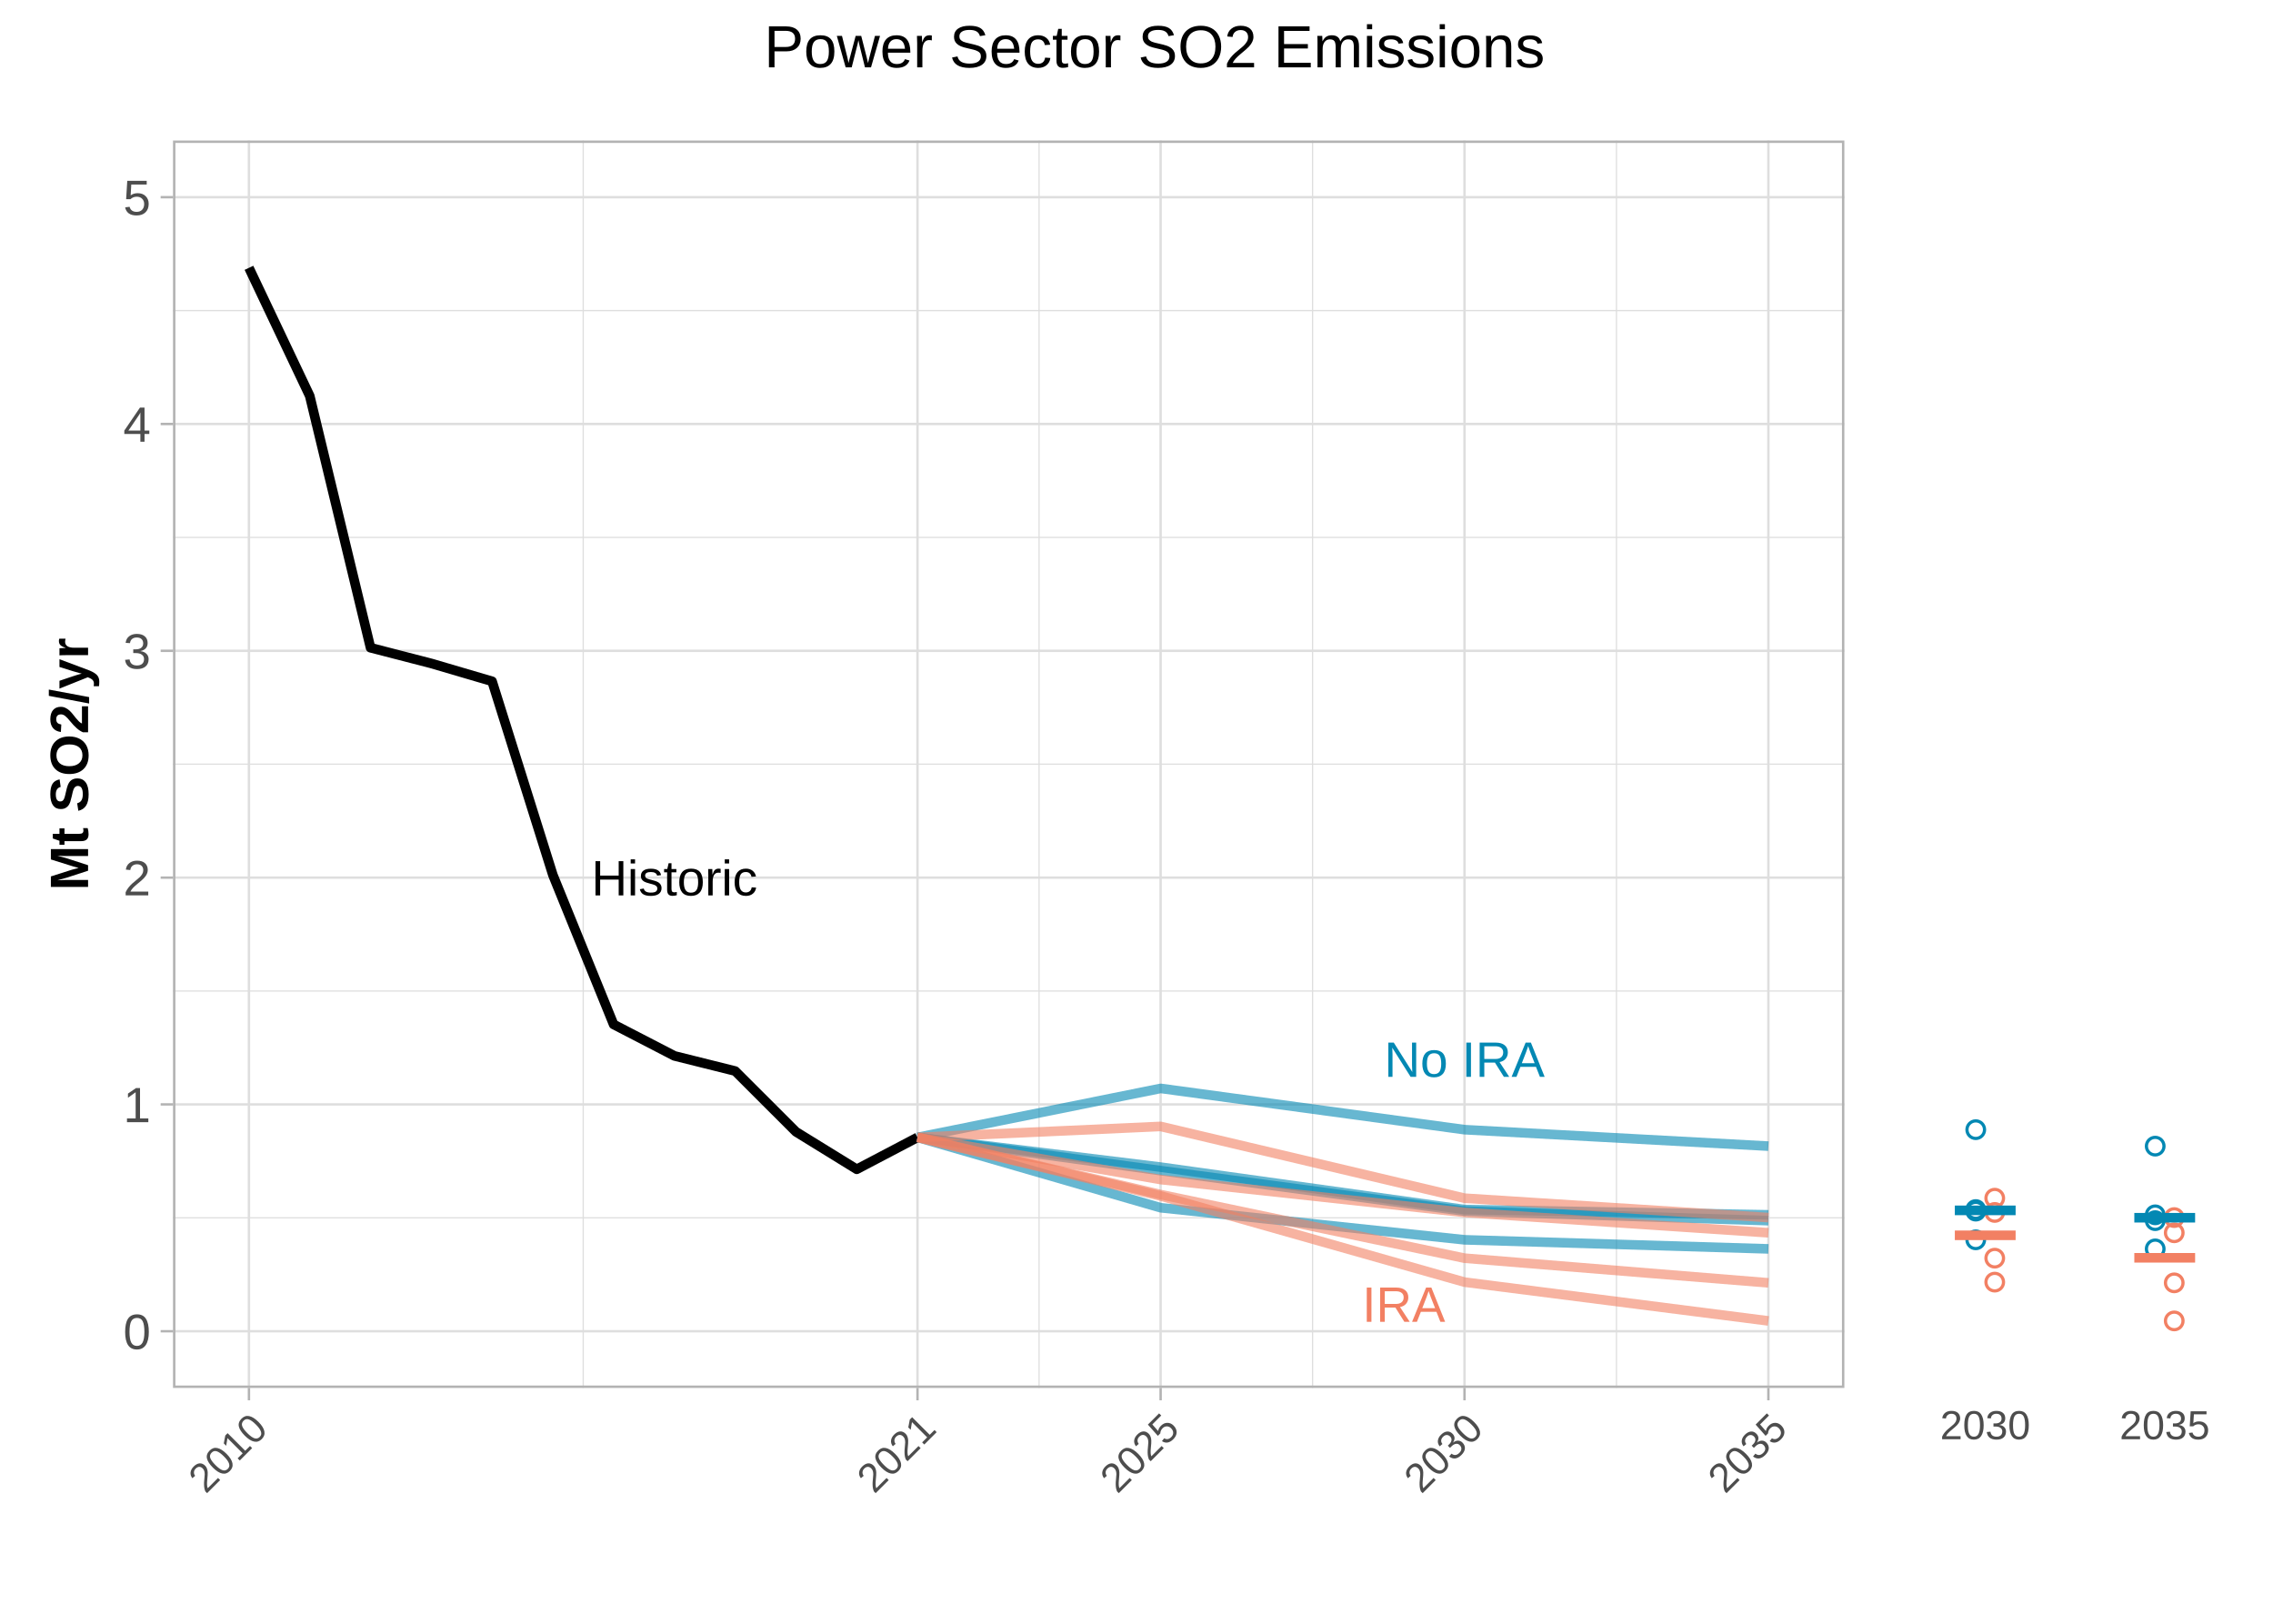
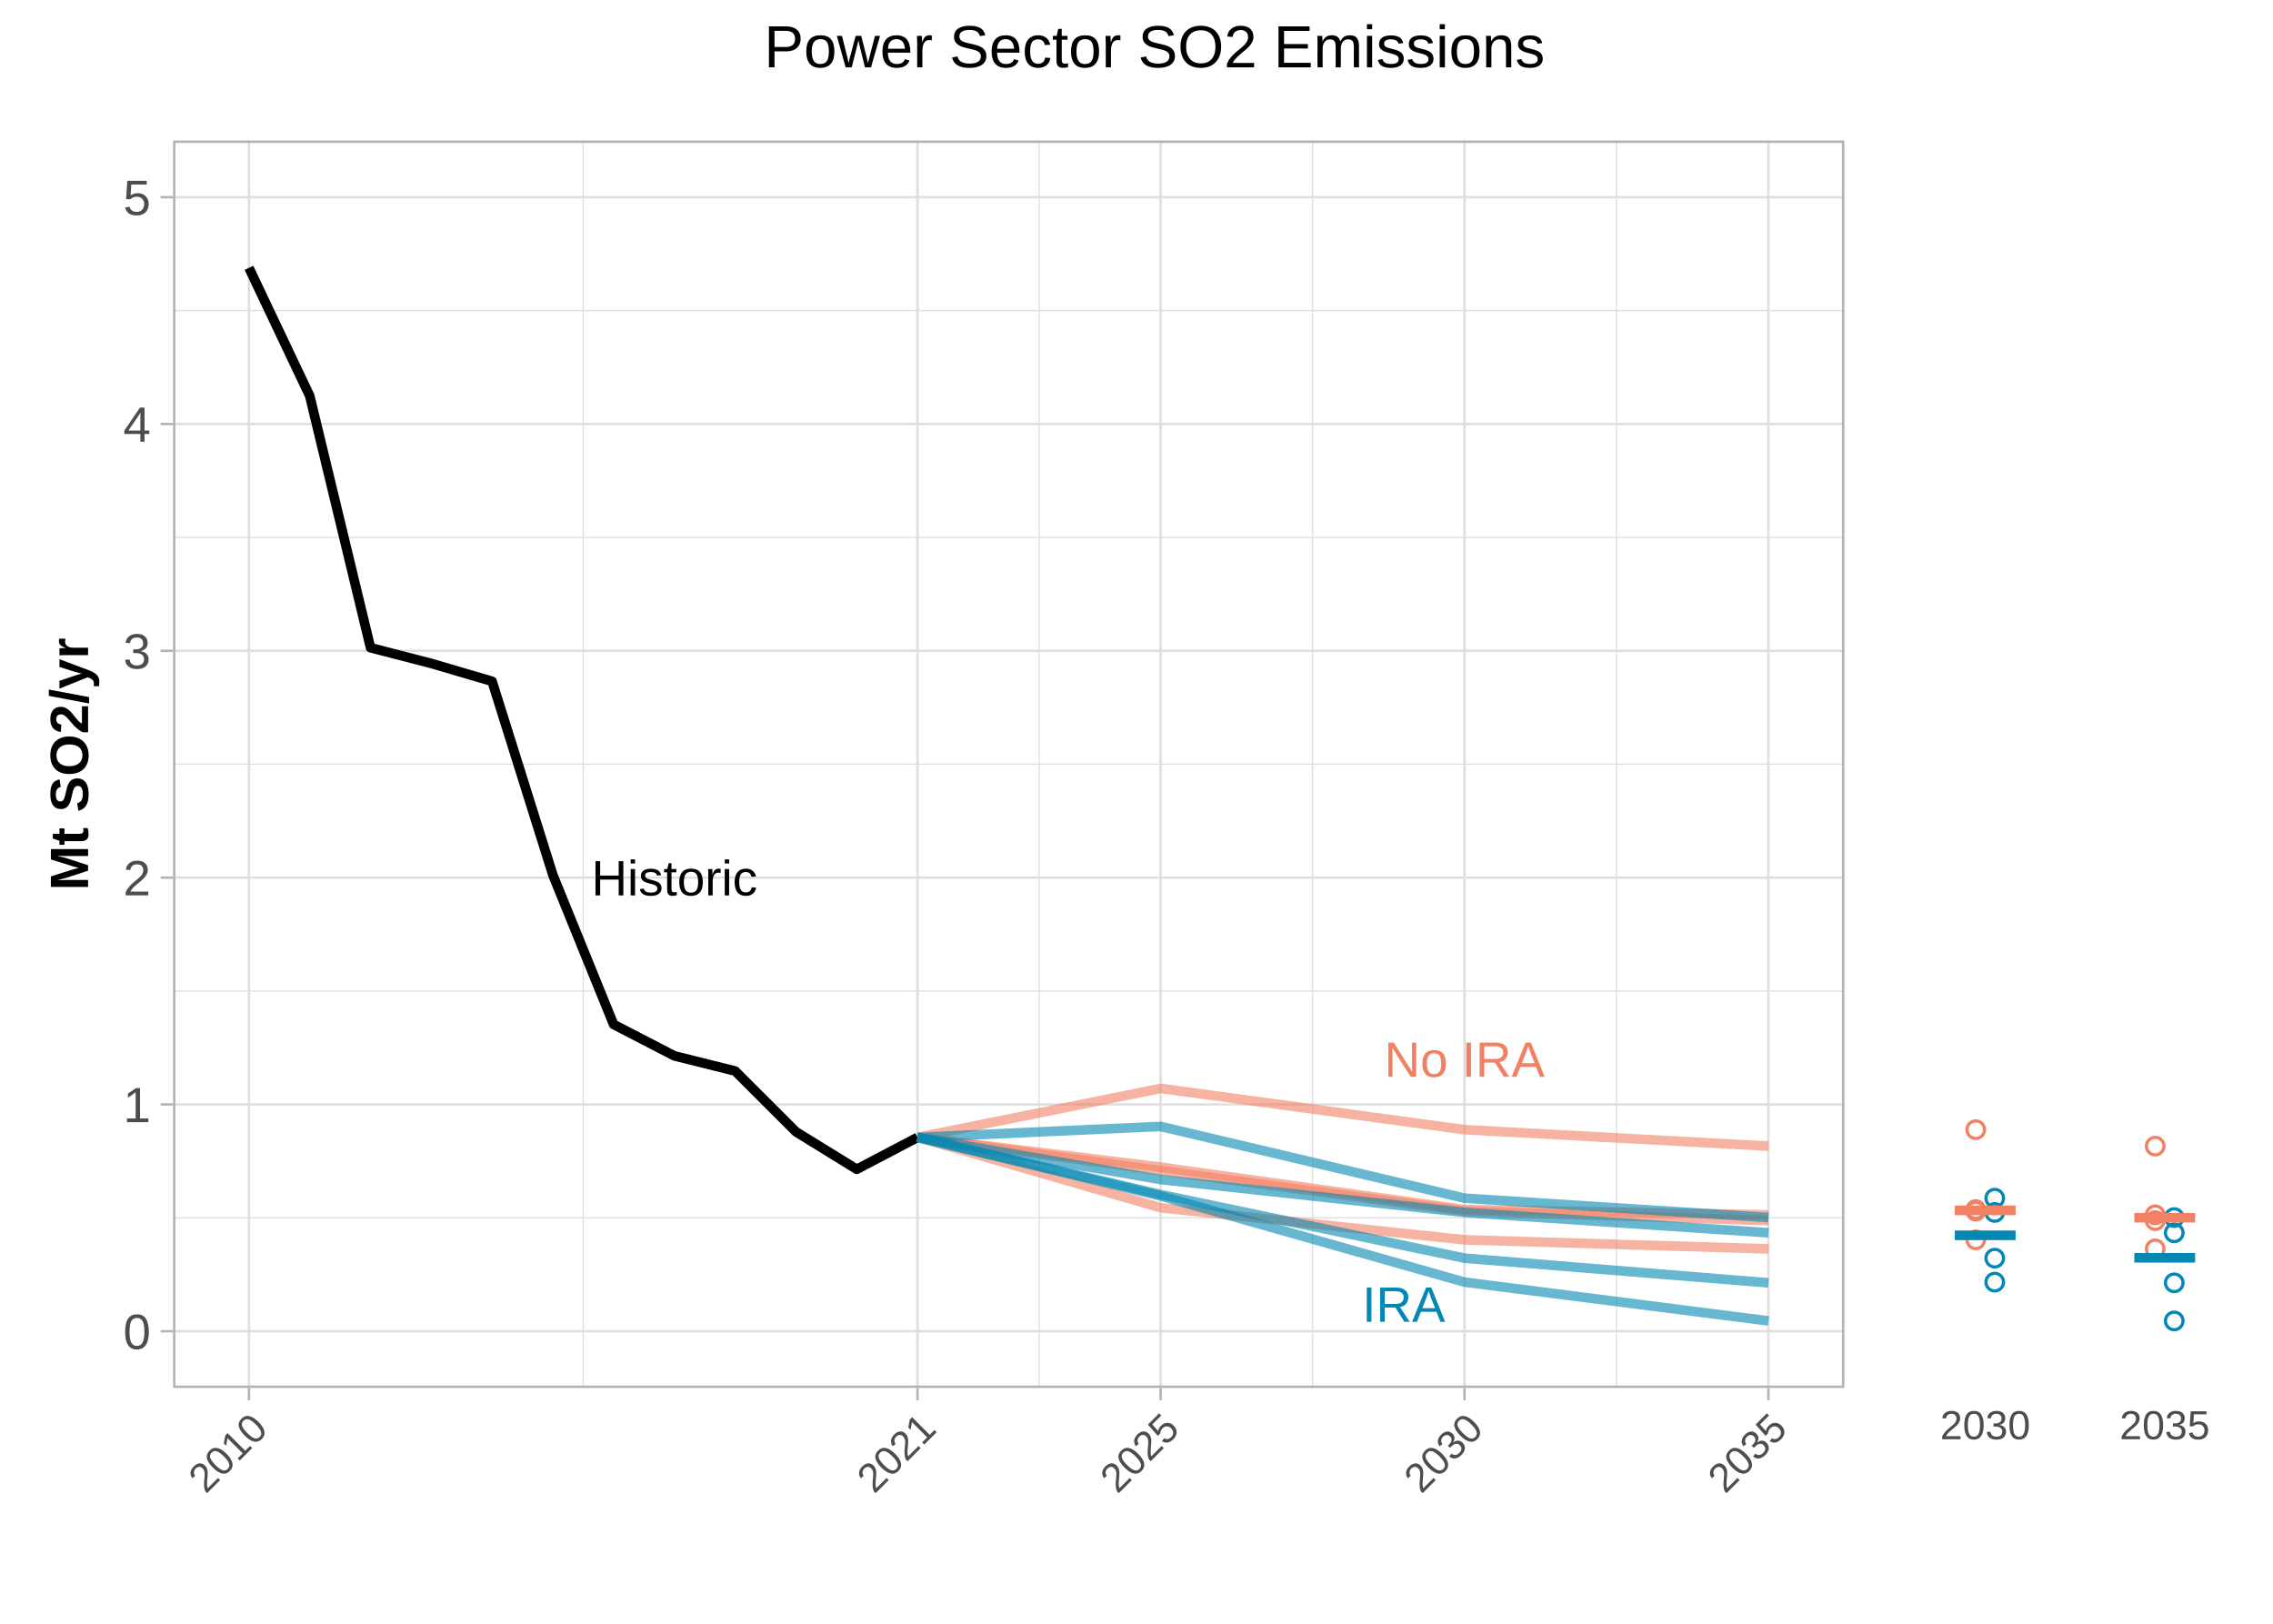
<svg xmlns="http://www.w3.org/2000/svg" class="svglite" width="504.00pt" height="360.00pt" viewBox="0 0 504.00 360.00">
  <defs>
    <style type="text/css">
    .svglite line, .svglite polyline, .svglite polygon, .svglite path, .svglite rect, .svglite circle {
      fill: none;
      stroke: #000000;
      stroke-linecap: round;
      stroke-linejoin: round;
      stroke-miterlimit: 10.00;
    }
    .svglite text {
      white-space: pre;
    }
  </style>
  </defs>
  <rect width="100%" height="100%" style="stroke: none; fill: #FFFFFF;" />
  <defs>
    <clipPath id="cpMC4wMHw1MDQuMDB8MC4wMHwzNjAuMDA=">
      <rect x="0.00" y="0.00" width="504.00" height="360.00" />
    </clipPath>
  </defs>
  <g clip-path="url(#cpMC4wMHw1MDQuMDB8MC4wMHwzNjAuMDA=)">
    <rect x="0" y="0.00" width="504.00" height="360.00" style="stroke-width: 1.07; stroke: #FFFFFF; fill: #FFFFFF;" />
  </g>
  <defs>
    <clipPath id="cpNS40OHw0MTguOTJ8MjMuMTh8MzU0LjUy">
      <rect x="5.48" y="23.18" width="413.44" height="331.34" />
    </clipPath>
  </defs>
  <g clip-path="url(#cpNS40OHw0MTguOTJ8MjMuMTh8MzU0LjUy)">
    <rect x="5.48" y="23.18" width="413.44" height="331.34" style="stroke-width: 1.07; stroke: #FFFFFF; fill: #FFFFFF;" />
  </g>
  <g clip-path="url(#cpMC4wMHw1MDQuMDB8MC4wMHwzNjAuMDA=)">
</g>
  <defs>
    <clipPath id="cpMzguMzZ8NDA4Ljk2fDMxLjE1fDMwNy43Mg==">
      <rect x="38.36" y="31.15" width="370.60" height="276.57" />
    </clipPath>
  </defs>
  <g clip-path="url(#cpMzguMzZ8NDA4Ljk2fDMxLjE1fDMwNy43Mg==)">
    <rect x="38.36" y="31.15" width="370.60" height="276.57" style="stroke-width: 1.07; stroke: none; fill: #FFFFFF;" />
    <polyline points="38.36,270.00 408.96,270.00 " style="stroke-width: 0.27; stroke: #DEDEDE; stroke-linecap: butt;" />
    <polyline points="38.36,219.72 408.96,219.72 " style="stroke-width: 0.27; stroke: #DEDEDE; stroke-linecap: butt;" />
    <polyline points="38.36,169.43 408.96,169.43 " style="stroke-width: 0.27; stroke: #DEDEDE; stroke-linecap: butt;" />
    <polyline points="38.36,119.15 408.96,119.15 " style="stroke-width: 0.27; stroke: #DEDEDE; stroke-linecap: butt;" />
    <polyline points="38.36,68.86 408.96,68.86 " style="stroke-width: 0.27; stroke: #DEDEDE; stroke-linecap: butt;" />
    <polyline points="129.32,307.72 129.32,31.15 " style="stroke-width: 0.27; stroke: #DEDEDE; stroke-linecap: butt;" />
    <polyline points="230.40,307.72 230.40,31.15 " style="stroke-width: 0.27; stroke: #DEDEDE; stroke-linecap: butt;" />
    <polyline points="291.04,307.72 291.04,31.15 " style="stroke-width: 0.27; stroke: #DEDEDE; stroke-linecap: butt;" />
    <polyline points="358.42,307.72 358.42,31.15 " style="stroke-width: 0.27; stroke: #DEDEDE; stroke-linecap: butt;" />
    <polyline points="38.36,295.15 408.96,295.15 " style="stroke-width: 0.53; stroke: #DEDEDE; stroke-linecap: butt;" />
    <polyline points="38.36,244.86 408.96,244.86 " style="stroke-width: 0.53; stroke: #DEDEDE; stroke-linecap: butt;" />
    <polyline points="38.36,194.58 408.96,194.58 " style="stroke-width: 0.53; stroke: #DEDEDE; stroke-linecap: butt;" />
    <polyline points="38.36,144.29 408.96,144.29 " style="stroke-width: 0.53; stroke: #DEDEDE; stroke-linecap: butt;" />
    <polyline points="38.36,94.00 408.96,94.00 " style="stroke-width: 0.53; stroke: #DEDEDE; stroke-linecap: butt;" />
    <polyline points="38.36,43.72 408.96,43.72 " style="stroke-width: 0.53; stroke: #DEDEDE; stroke-linecap: butt;" />
    <polyline points="55.20,307.72 55.20,31.15 " style="stroke-width: 0.53; stroke: #DEDEDE; stroke-linecap: butt;" />
    <polyline points="203.44,307.72 203.44,31.15 " style="stroke-width: 0.53; stroke: #DEDEDE; stroke-linecap: butt;" />
    <polyline points="257.35,307.72 257.35,31.15 " style="stroke-width: 0.53; stroke: #DEDEDE; stroke-linecap: butt;" />
    <polyline points="324.73,307.72 324.73,31.15 " style="stroke-width: 0.53; stroke: #DEDEDE; stroke-linecap: butt;" />
    <polyline points="392.11,307.72 392.11,31.15 " style="stroke-width: 0.53; stroke: #DEDEDE; stroke-linecap: butt;" />
    <polyline points="55.20,59.38 68.68,87.78 82.16,143.61 95.63,147.09 109.11,151.05 122.59,193.99 136.06,227.13 149.54,234.10 163.01,237.46 176.49,250.93 189.97,259.24 203.44,252.17 " style="stroke-width: 2.13; stroke-linecap: butt;" />
-     <polyline points="203.44,252.17 257.35,258.76 324.73,268.17 392.11,269.34 " style="stroke-width: 2.13; stroke: #0388B3; stroke-opacity: 0.60; stroke-linecap: butt;" />
-     <polyline points="203.44,252.17 257.35,241.31 324.73,250.46 392.11,254.11 " style="stroke-width: 2.13; stroke: #0388B3; stroke-opacity: 0.60; stroke-linecap: butt;" />
-     <polyline points="203.44,252.17 257.35,267.77 324.73,274.88 392.11,276.89 " style="stroke-width: 2.13; stroke: #0388B3; stroke-opacity: 0.60; stroke-linecap: butt;" />
-     <polyline points="203.44,252.17 257.35,259.54 324.73,268.52 392.11,270.63 " style="stroke-width: 2.13; stroke: #0388B3; stroke-opacity: 0.60; stroke-linecap: butt;" />
-     <polyline points="203.44,252.17 257.35,265.16 324.73,284.26 392.11,292.86 " style="stroke-width: 2.13; stroke: #F28063; stroke-opacity: 0.60; stroke-linecap: butt;" />
-     <polyline points="203.44,252.17 257.35,249.74 324.73,265.65 392.11,269.95 " style="stroke-width: 2.13; stroke: #F28063; stroke-opacity: 0.60; stroke-linecap: butt;" />
-     <polyline points="203.44,252.17 257.35,264.85 324.73,278.95 392.11,284.42 " style="stroke-width: 2.13; stroke: #F28063; stroke-opacity: 0.60; stroke-linecap: butt;" />
-     <polyline points="203.44,252.17 257.35,261.52 324.73,268.81 392.11,273.32 " style="stroke-width: 2.13; stroke: #F28063; stroke-opacity: 0.60; stroke-linecap: butt;" />
+     <polyline points="203.44,252.17 257.35,258.76 324.73,268.17 392.11,269.34 " style="stroke-width: 2.13; stroke: #F28063; stroke-opacity: 0.60; stroke-linecap: butt;" />
+     <polyline points="203.44,252.17 257.35,241.31 324.73,250.46 392.11,254.11 " style="stroke-width: 2.13; stroke: #F28063; stroke-opacity: 0.60; stroke-linecap: butt;" />
+     <polyline points="203.44,252.17 257.35,267.77 324.73,274.88 392.11,276.89 " style="stroke-width: 2.13; stroke: #F28063; stroke-opacity: 0.60; stroke-linecap: butt;" />
+     <polyline points="203.44,252.17 257.35,259.54 324.73,268.52 392.11,270.63 " style="stroke-width: 2.13; stroke: #F28063; stroke-opacity: 0.60; stroke-linecap: butt;" />
+     <polyline points="203.44,252.17 257.35,265.16 324.73,284.26 392.11,292.86 " style="stroke-width: 2.13; stroke: #0388B3; stroke-opacity: 0.60; stroke-linecap: butt;" />
+     <polyline points="203.44,252.17 257.35,249.74 324.73,265.65 392.11,269.95 " style="stroke-width: 2.13; stroke: #0388B3; stroke-opacity: 0.60; stroke-linecap: butt;" />
+     <polyline points="203.44,252.17 257.35,264.85 324.73,278.95 392.11,284.42 " style="stroke-width: 2.13; stroke: #0388B3; stroke-opacity: 0.60; stroke-linecap: butt;" />
+     <polyline points="203.44,252.17 257.35,261.52 324.73,268.81 392.11,273.32 " style="stroke-width: 2.13; stroke: #0388B3; stroke-opacity: 0.60; stroke-linecap: butt;" />
    <text x="149.54" y="198.52" text-anchor="middle" style="font-size: 11.04px; font-family: &quot;Arial&quot;;" textLength="36.76px" lengthAdjust="spacingAndGlyphs">Historic</text>
-     <text x="324.73" y="238.75" text-anchor="middle" style="font-size: 11.04px;fill: #0388B3; font-family: &quot;Arial&quot;;" textLength="35.55px" lengthAdjust="spacingAndGlyphs">No IRA</text>
-     <text x="311.25" y="293.06" text-anchor="middle" style="font-size: 11.04px;fill: #F28063; font-family: &quot;Arial&quot;;" textLength="18.39px" lengthAdjust="spacingAndGlyphs">IRA</text>
+     <text x="324.73" y="238.75" text-anchor="middle" style="font-size: 11.04px;fill: #F28063; font-family: &quot;Arial&quot;;" textLength="35.55px" lengthAdjust="spacingAndGlyphs">No IRA</text>
+     <text x="311.25" y="293.06" text-anchor="middle" style="font-size: 11.04px;fill: #0388B3; font-family: &quot;Arial&quot;;" textLength="18.39px" lengthAdjust="spacingAndGlyphs">IRA</text>
    <rect x="38.36" y="31.15" width="370.60" height="276.57" style="stroke-width: 1.07; stroke: #B3B3B3;" />
  </g>
  <g clip-path="url(#cpMC4wMHw1MDQuMDB8MC4wMHwzNjAuMDA=)">
    <text x="33.43" y="299.09" text-anchor="end" style="font-size: 11.00px;fill: #4D4D4D; font-family: &quot;Arial&quot;;" textLength="6.12px" lengthAdjust="spacingAndGlyphs">0</text>
    <text x="33.43" y="248.80" text-anchor="end" style="font-size: 11.00px;fill: #4D4D4D; font-family: &quot;Arial&quot;;" textLength="6.12px" lengthAdjust="spacingAndGlyphs">1</text>
    <text x="33.43" y="198.51" text-anchor="end" style="font-size: 11.00px;fill: #4D4D4D; font-family: &quot;Arial&quot;;" textLength="6.12px" lengthAdjust="spacingAndGlyphs">2</text>
    <text x="33.43" y="148.23" text-anchor="end" style="font-size: 11.00px;fill: #4D4D4D; font-family: &quot;Arial&quot;;" textLength="6.12px" lengthAdjust="spacingAndGlyphs">3</text>
    <text x="33.43" y="97.94" text-anchor="end" style="font-size: 11.00px;fill: #4D4D4D; font-family: &quot;Arial&quot;;" textLength="6.12px" lengthAdjust="spacingAndGlyphs">4</text>
    <text x="33.43" y="47.66" text-anchor="end" style="font-size: 11.00px;fill: #4D4D4D; font-family: &quot;Arial&quot;;" textLength="6.12px" lengthAdjust="spacingAndGlyphs">5</text>
    <polyline points="35.62,295.15 38.36,295.15 " style="stroke-width: 0.53; stroke: #B3B3B3; stroke-linecap: butt;" />
    <polyline points="35.62,244.86 38.36,244.86 " style="stroke-width: 0.53; stroke: #B3B3B3; stroke-linecap: butt;" />
    <polyline points="35.62,194.58 38.36,194.58 " style="stroke-width: 0.53; stroke: #B3B3B3; stroke-linecap: butt;" />
    <polyline points="35.62,144.29 38.36,144.29 " style="stroke-width: 0.53; stroke: #B3B3B3; stroke-linecap: butt;" />
    <polyline points="35.62,94.00 38.36,94.00 " style="stroke-width: 0.53; stroke: #B3B3B3; stroke-linecap: butt;" />
    <polyline points="35.62,43.72 38.36,43.72 " style="stroke-width: 0.53; stroke: #B3B3B3; stroke-linecap: butt;" />
    <polyline points="55.20,310.46 55.20,307.72 " style="stroke-width: 0.53; stroke: #B3B3B3; stroke-linecap: butt;" />
    <polyline points="203.44,310.46 203.44,307.72 " style="stroke-width: 0.53; stroke: #B3B3B3; stroke-linecap: butt;" />
    <polyline points="257.35,310.46 257.35,307.72 " style="stroke-width: 0.53; stroke: #B3B3B3; stroke-linecap: butt;" />
    <polyline points="324.73,310.46 324.73,307.72 " style="stroke-width: 0.53; stroke: #B3B3B3; stroke-linecap: butt;" />
    <polyline points="392.11,310.46 392.11,307.72 " style="stroke-width: 0.53; stroke: #B3B3B3; stroke-linecap: butt;" />
    <text transform="translate(59.76,317.21) rotate(-45)" text-anchor="end" style="font-size: 9.00px;fill: #4D4D4D; font-family: &quot;Arial&quot;;" textLength="20.02px" lengthAdjust="spacingAndGlyphs">2010</text>
    <text transform="translate(208.00,317.21) rotate(-45)" text-anchor="end" style="font-size: 9.00px;fill: #4D4D4D; font-family: &quot;Arial&quot;;" textLength="20.02px" lengthAdjust="spacingAndGlyphs">2021</text>
    <text transform="translate(261.91,317.21) rotate(-45)" text-anchor="end" style="font-size: 9.00px;fill: #4D4D4D; font-family: &quot;Arial&quot;;" textLength="20.02px" lengthAdjust="spacingAndGlyphs">2025</text>
    <text transform="translate(329.29,317.21) rotate(-45)" text-anchor="end" style="font-size: 9.00px;fill: #4D4D4D; font-family: &quot;Arial&quot;;" textLength="20.02px" lengthAdjust="spacingAndGlyphs">2030</text>
    <text transform="translate(396.67,317.21) rotate(-45)" text-anchor="end" style="font-size: 9.00px;fill: #4D4D4D; font-family: &quot;Arial&quot;;" textLength="20.02px" lengthAdjust="spacingAndGlyphs">2035</text>
    <text transform="translate(19.53,169.43) rotate(-90)" text-anchor="middle" style="font-size: 12.00px; font-weight: bold; font-family: &quot;Arial&quot;;" textLength="56.03px" lengthAdjust="spacingAndGlyphs">Mt SO2/yr</text>
  </g>
  <defs>
    <clipPath id="cpNDE4LjkyfDQ1OC43MnwyMy4xOHwzNTQuNTI=">
      <rect x="418.92" y="23.18" width="39.80" height="331.34" />
    </clipPath>
  </defs>
  <g clip-path="url(#cpNDE4LjkyfDQ1OC43MnwyMy4xOHwzNTQuNTI=)">
    <rect x="418.92" y="23.18" width="39.80" height="331.34" style="stroke-width: 1.07; stroke: #FFFFFF; fill: #FFFFFF;" />
  </g>
  <g clip-path="url(#cpMC4wMHw1MDQuMDB8MC4wMHwzNjAuMDA=)">
</g>
  <defs>
    <clipPath id="cpNDIxLjY2fDQ1OC43MnwzMS4xNXwzMDcuNzI=">
      <rect x="421.66" y="31.15" width="37.06" height="276.57" />
    </clipPath>
  </defs>
  <g clip-path="url(#cpNDIxLjY2fDQ1OC43MnwzMS4xNXwzMDcuNzI=)">
    <rect x="421.66" y="31.15" width="37.06" height="276.57" style="stroke-width: 1.07; stroke: none; fill: #FFFFFF;" />
-     <circle cx="442.30" cy="284.26" r="1.95" style="stroke-width: 0.71; stroke: #F28063;" />
-     <circle cx="438.09" cy="268.17" r="1.95" style="stroke-width: 0.71; stroke: #0388B3;" />
-     <circle cx="442.30" cy="265.65" r="1.95" style="stroke-width: 0.71; stroke: #F28063;" />
-     <circle cx="438.09" cy="250.46" r="1.95" style="stroke-width: 0.71; stroke: #0388B3;" />
-     <circle cx="442.30" cy="278.95" r="1.95" style="stroke-width: 0.71; stroke: #F28063;" />
-     <circle cx="438.09" cy="274.88" r="1.95" style="stroke-width: 0.71; stroke: #0388B3;" />
-     <circle cx="442.30" cy="268.81" r="1.95" style="stroke-width: 0.71; stroke: #F28063;" />
-     <circle cx="438.09" cy="268.52" r="1.95" style="stroke-width: 0.71; stroke: #0388B3;" />
-     <line x1="433.45" y1="268.35" x2="446.93" y2="268.35" style="stroke-width: 2.13; stroke: #0388B3; stroke-linecap: butt;" />
-     <line x1="433.45" y1="273.88" x2="446.93" y2="273.88" style="stroke-width: 2.13; stroke: #F28063; stroke-linecap: butt;" />
+     <circle cx="442.30" cy="284.26" r="1.95" style="stroke-width: 0.71; stroke: #0388B3;" />
+     <circle cx="438.09" cy="268.17" r="1.95" style="stroke-width: 0.71; stroke: #F28063;" />
+     <circle cx="442.30" cy="265.65" r="1.95" style="stroke-width: 0.71; stroke: #0388B3;" />
+     <circle cx="438.09" cy="250.46" r="1.95" style="stroke-width: 0.71; stroke: #F28063;" />
+     <circle cx="442.30" cy="278.95" r="1.95" style="stroke-width: 0.71; stroke: #0388B3;" />
+     <circle cx="438.09" cy="274.88" r="1.95" style="stroke-width: 0.71; stroke: #F28063;" />
+     <circle cx="442.30" cy="268.81" r="1.95" style="stroke-width: 0.71; stroke: #0388B3;" />
+     <circle cx="438.09" cy="268.52" r="1.95" style="stroke-width: 0.71; stroke: #F28063;" />
+     <line x1="433.45" y1="268.35" x2="446.93" y2="268.35" style="stroke-width: 2.13; stroke: #F28063; stroke-linecap: butt;" />
+     <line x1="433.45" y1="273.88" x2="446.93" y2="273.88" style="stroke-width: 2.13; stroke: #0388B3; stroke-linecap: butt;" />
  </g>
  <g clip-path="url(#cpMC4wMHw1MDQuMDB8MC4wMHwzNjAuMDA=)">
    <text x="440.19" y="319.09" text-anchor="middle" style="font-size: 9.00px;fill: #4D4D4D; font-family: &quot;Arial&quot;;" textLength="20.02px" lengthAdjust="spacingAndGlyphs">2030</text>
  </g>
  <defs>
    <clipPath id="cpNDU4LjcyfDQ5OC41MnwyMy4xOHwzNTQuNTI=">
      <rect x="458.72" y="23.18" width="39.80" height="331.34" />
    </clipPath>
  </defs>
  <g clip-path="url(#cpNDU4LjcyfDQ5OC41MnwyMy4xOHwzNTQuNTI=)">
    <rect x="458.72" y="23.18" width="39.80" height="331.34" style="stroke-width: 1.07; stroke: #FFFFFF; fill: #FFFFFF;" />
  </g>
  <g clip-path="url(#cpMC4wMHw1MDQuMDB8MC4wMHwzNjAuMDA=)">
</g>
  <defs>
    <clipPath id="cpNDYxLjQ2fDQ5OC41MnwzMS4xNXwzMDcuNzI=">
      <rect x="461.46" y="31.15" width="37.06" height="276.57" />
    </clipPath>
  </defs>
  <g clip-path="url(#cpNDYxLjQ2fDQ5OC41MnwzMS4xNXwzMDcuNzI=)">
    <rect x="461.46" y="31.15" width="37.06" height="276.57" style="stroke-width: 1.07; stroke: none; fill: #FFFFFF;" />
-     <circle cx="482.10" cy="292.86" r="1.95" style="stroke-width: 0.71; stroke: #F28063;" />
-     <circle cx="477.88" cy="269.34" r="1.95" style="stroke-width: 0.71; stroke: #0388B3;" />
-     <circle cx="482.10" cy="269.95" r="1.95" style="stroke-width: 0.71; stroke: #F28063;" />
-     <circle cx="477.88" cy="254.11" r="1.95" style="stroke-width: 0.71; stroke: #0388B3;" />
-     <circle cx="482.10" cy="284.42" r="1.95" style="stroke-width: 0.71; stroke: #F28063;" />
-     <circle cx="477.88" cy="276.89" r="1.95" style="stroke-width: 0.71; stroke: #0388B3;" />
-     <circle cx="482.10" cy="273.32" r="1.95" style="stroke-width: 0.71; stroke: #F28063;" />
-     <circle cx="477.88" cy="270.63" r="1.95" style="stroke-width: 0.71; stroke: #0388B3;" />
-     <line x1="473.25" y1="269.98" x2="486.73" y2="269.98" style="stroke-width: 2.13; stroke: #0388B3; stroke-linecap: butt;" />
-     <line x1="473.25" y1="278.87" x2="486.73" y2="278.87" style="stroke-width: 2.13; stroke: #F28063; stroke-linecap: butt;" />
+     <circle cx="482.10" cy="292.86" r="1.95" style="stroke-width: 0.71; stroke: #0388B3;" />
+     <circle cx="477.88" cy="269.34" r="1.95" style="stroke-width: 0.71; stroke: #F28063;" />
+     <circle cx="482.10" cy="269.95" r="1.95" style="stroke-width: 0.71; stroke: #0388B3;" />
+     <circle cx="477.88" cy="254.11" r="1.95" style="stroke-width: 0.71; stroke: #F28063;" />
+     <circle cx="482.10" cy="284.42" r="1.95" style="stroke-width: 0.71; stroke: #0388B3;" />
+     <circle cx="477.88" cy="276.89" r="1.95" style="stroke-width: 0.71; stroke: #F28063;" />
+     <circle cx="482.10" cy="273.32" r="1.95" style="stroke-width: 0.71; stroke: #0388B3;" />
+     <circle cx="477.88" cy="270.63" r="1.95" style="stroke-width: 0.71; stroke: #F28063;" />
+     <line x1="473.25" y1="269.98" x2="486.73" y2="269.98" style="stroke-width: 2.13; stroke: #F28063; stroke-linecap: butt;" />
+     <line x1="473.25" y1="278.87" x2="486.73" y2="278.87" style="stroke-width: 2.13; stroke: #0388B3; stroke-linecap: butt;" />
  </g>
  <g clip-path="url(#cpMC4wMHw1MDQuMDB8MC4wMHwzNjAuMDA=)">
    <text x="479.99" y="319.09" text-anchor="middle" style="font-size: 9.00px;fill: #4D4D4D; font-family: &quot;Arial&quot;;" textLength="20.02px" lengthAdjust="spacingAndGlyphs">2035</text>
    <text x="255.99" y="14.93" text-anchor="middle" style="font-size: 13.20px; font-family: &quot;Arial&quot;;" textLength="173.01px" lengthAdjust="spacingAndGlyphs">Power Sector SO2 Emissions</text>
  </g>
</svg>
